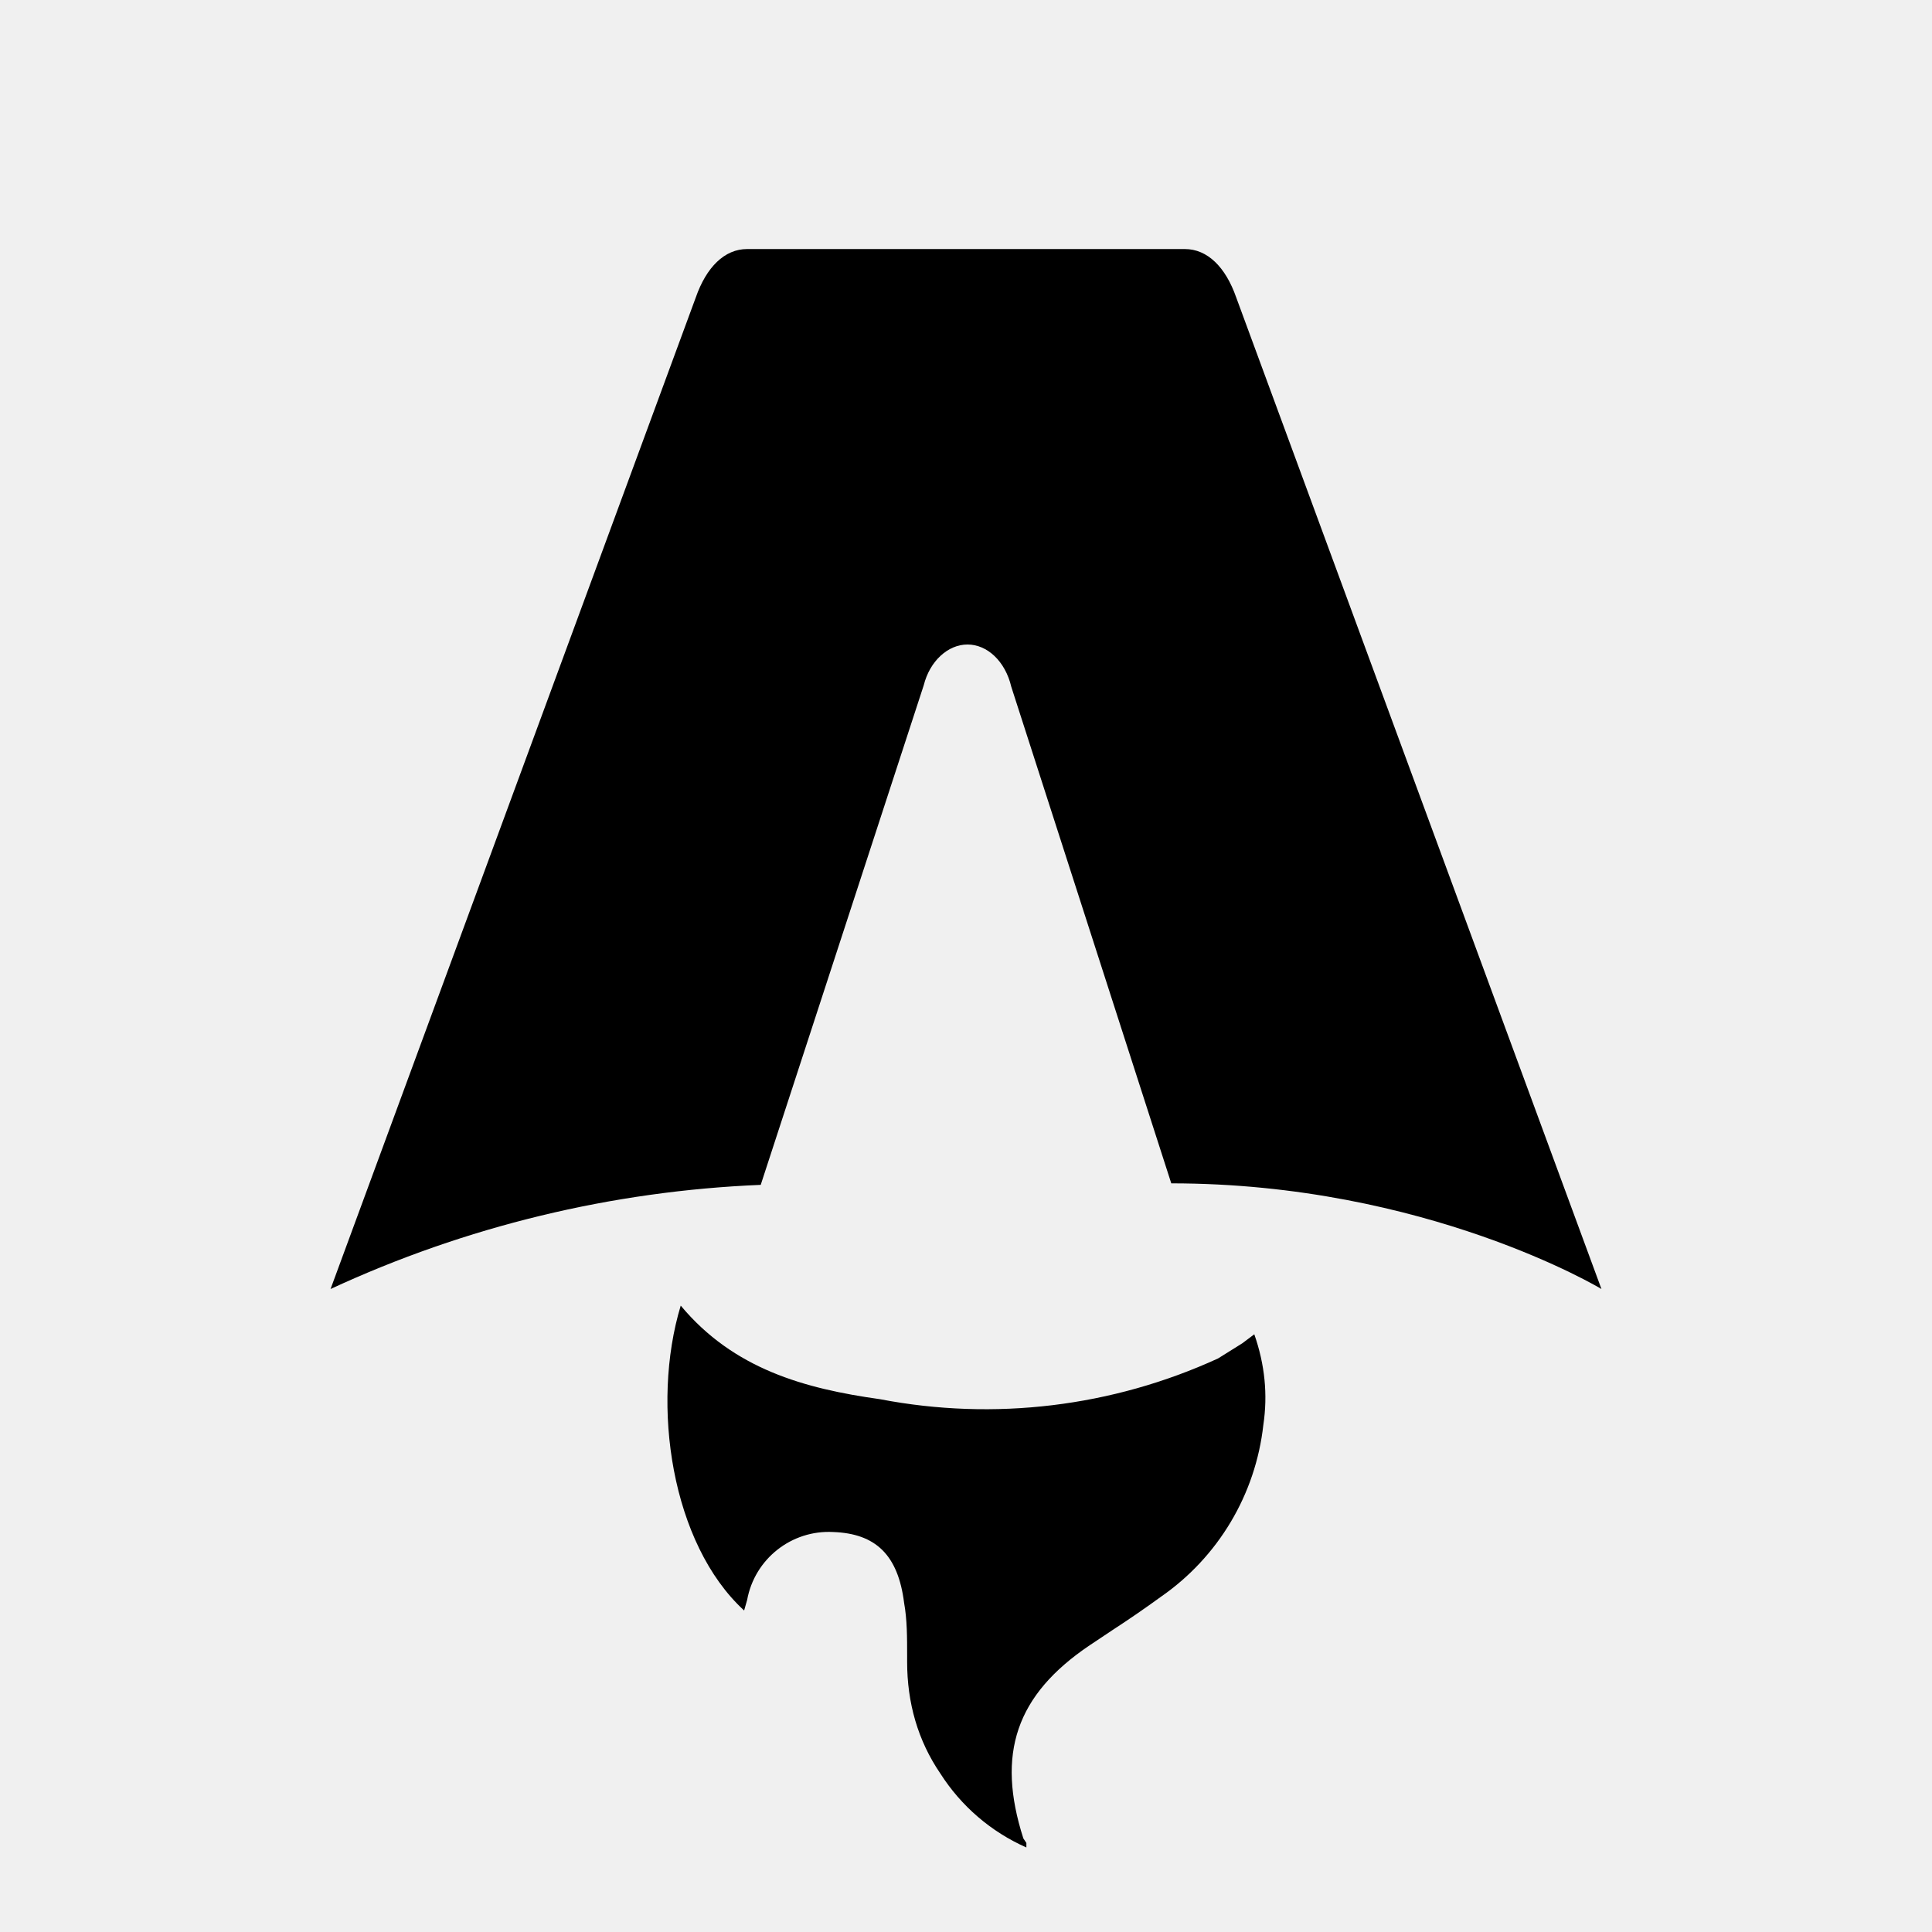
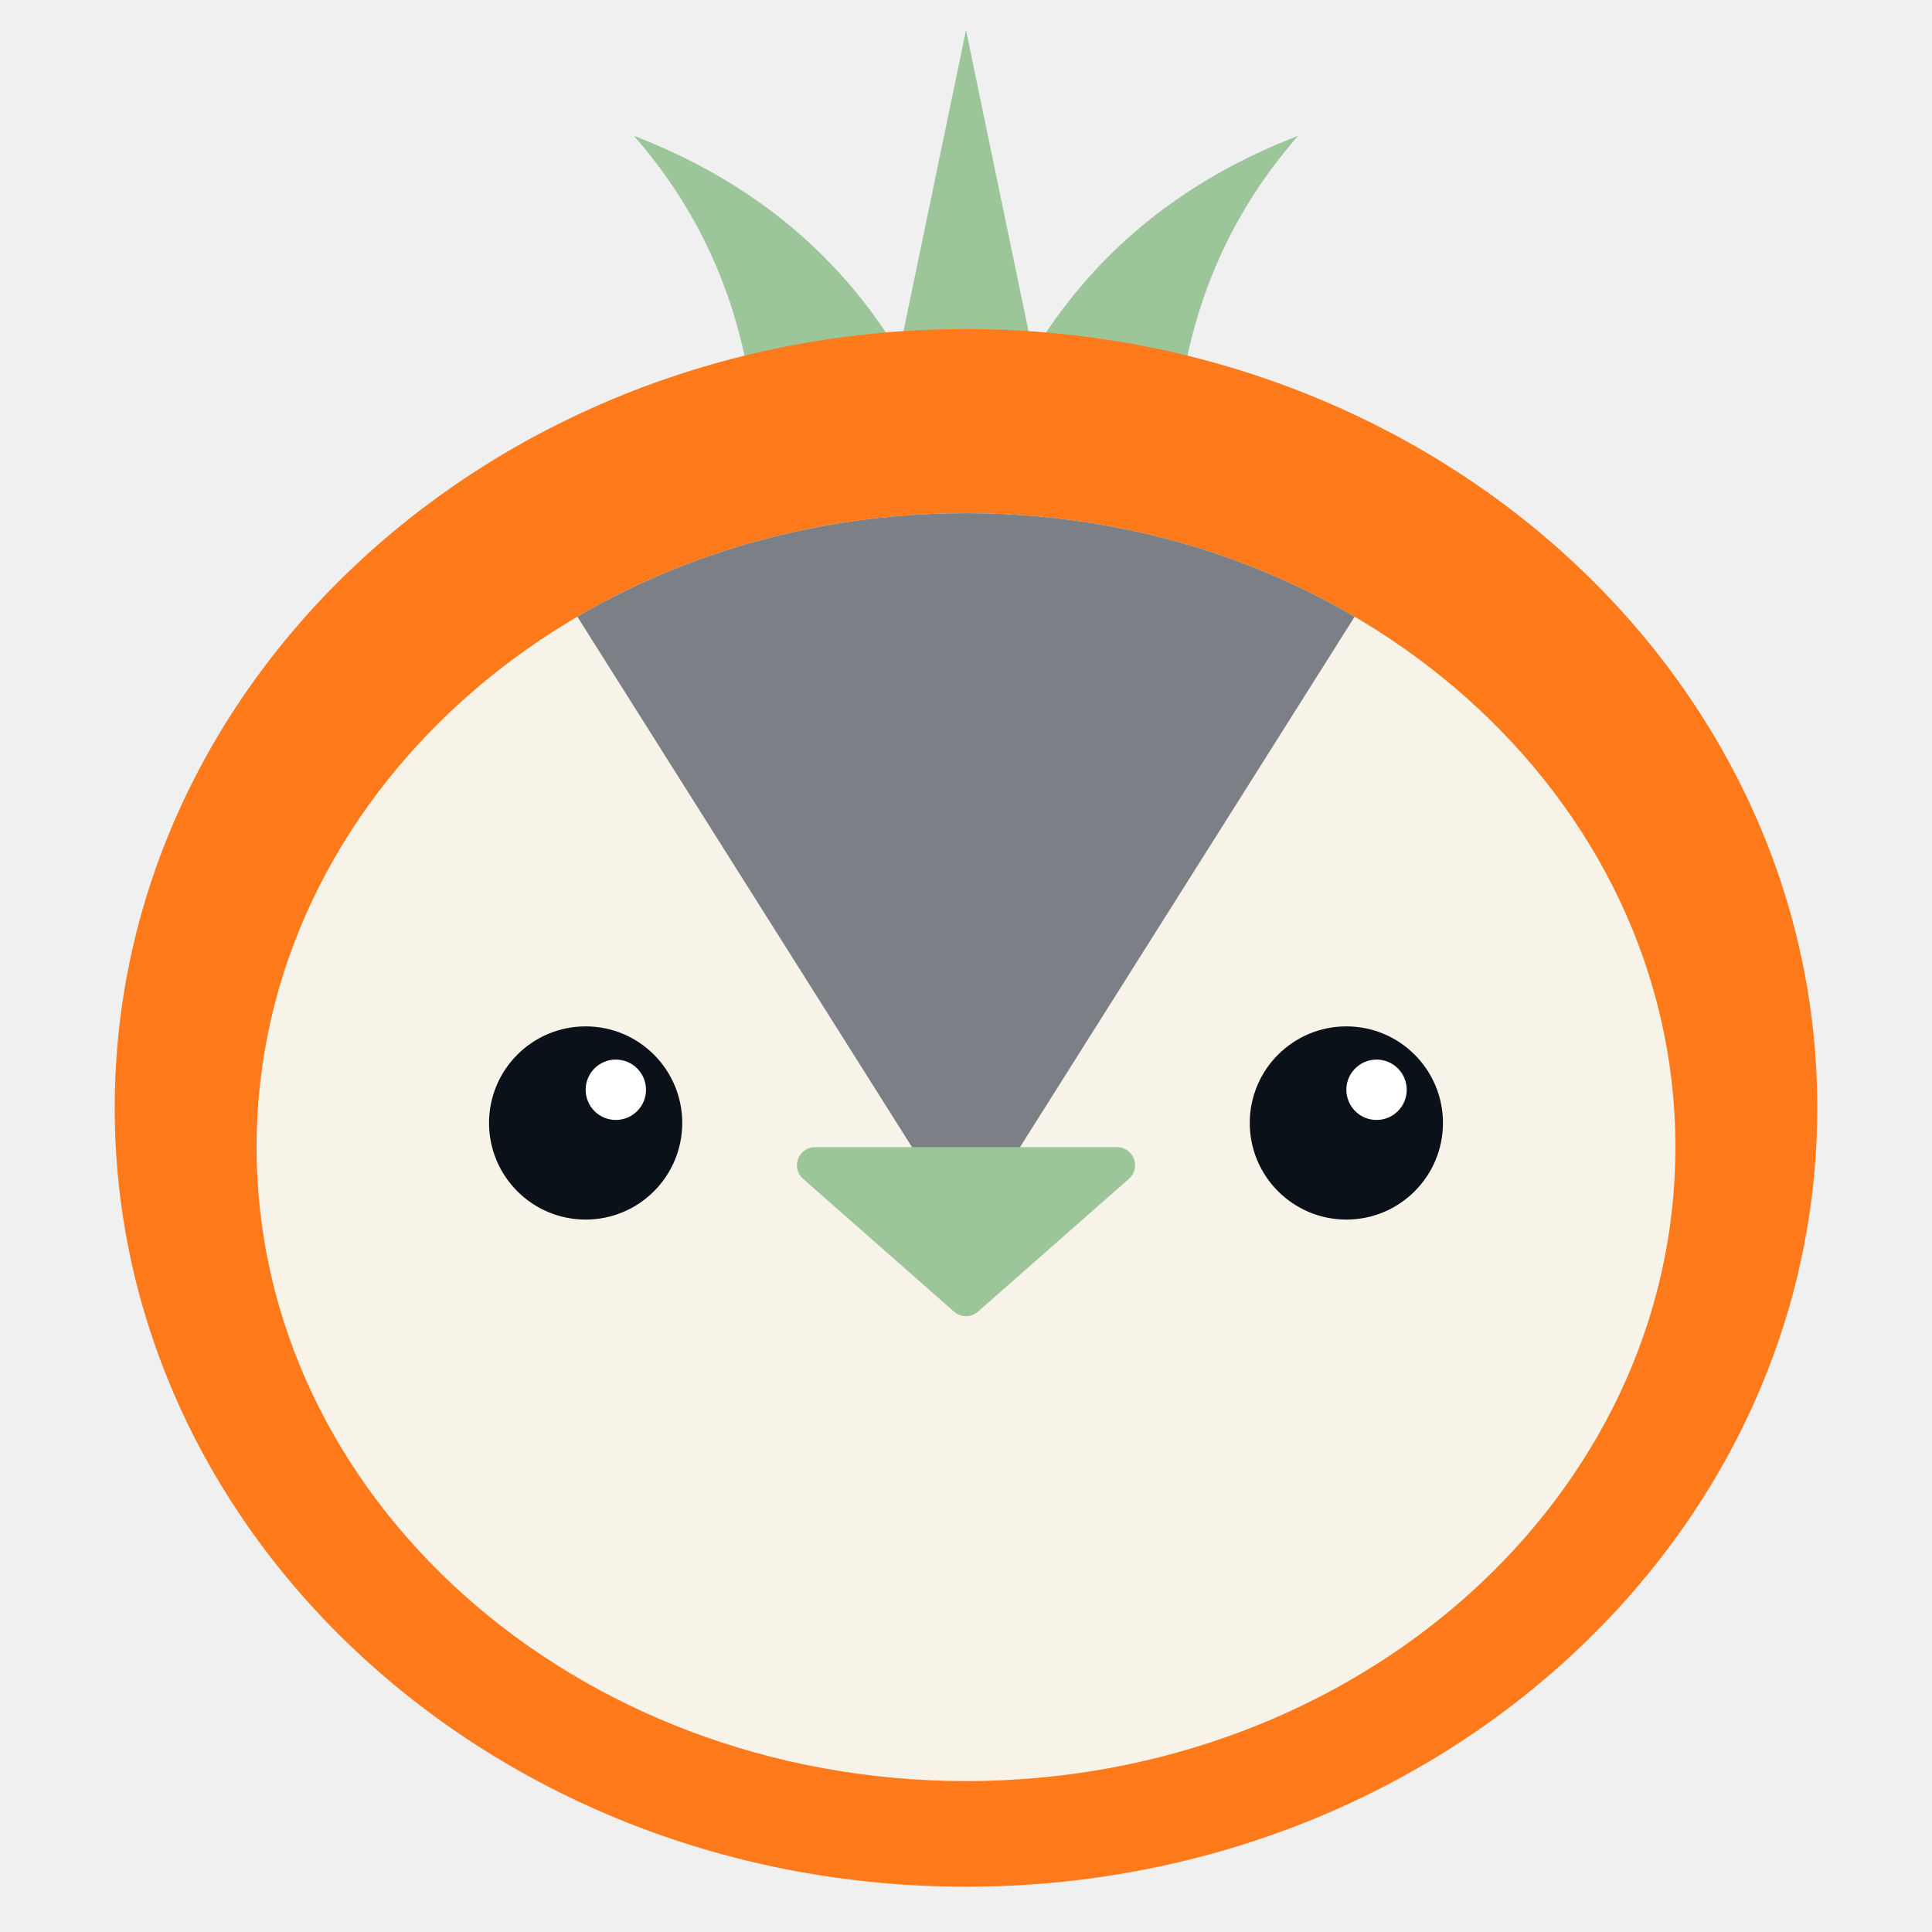
- <svg xmlns="http://www.w3.org/2000/svg" fill="none" viewBox="0 0 128 128">
-   <path d="M50.4 78.5a75.1 75.1 0 0 0-28.5 6.9l24.2-65.7c.7-2 1.9-3.2 3.4-3.2h29c1.5 0 2.7 1.2 3.4 3.2l24.2 65.7s-11.6-7-28.5-7L67 45.5c-.4-1.7-1.6-2.8-2.9-2.8-1.3 0-2.5 1.1-2.9 2.7L50.4 78.5Zm-1.1 28.2Zm-4.2-20.2c-2 6.6-.6 15.8 4.2 20.2a17.5 17.5 0 0 1 .2-.7 5.5 5.5 0 0 1 5.7-4.5c2.8.1 4.3 1.5 4.7 4.7.2 1.1.2 2.3.2 3.5v.4c0 2.7.7 5.2 2.2 7.4a13 13 0 0 0 5.7 4.9v-.3l-.2-.3c-1.8-5.6-.5-9.5 4.4-12.8l1.5-1a73 73 0 0 0 3.2-2.2 16 16 0 0 0 6.8-11.4c.3-2 .1-4-.6-6l-.8.6-1.6 1a37 37 0 0 1-22.4 2.7c-5-.7-9.7-2-13.2-6.2Z" />
-   <style>
-         path { fill: #000; }
-         @media (prefers-color-scheme: dark) {
-             path { fill: #FFF; }
-         }
-     </style>
+ <svg xmlns="http://www.w3.org/2000/svg" viewBox="0 0 64 64">
+   <defs>
+     <clipPath id="face">
+       <ellipse cx="32" cy="38" rx="23.5" ry="21" />
+     </clipPath>
+   </defs>
+   <g fill="#9cc59a">
+     <path d="M29.3 14 L32 1 L34.7 14 Z" />
+     <path d="M25 14 Q24.5 8.5 21 4.5 Q27.5 7 30.5 13 Z" />
+     <path d="M39 14 Q39.5 8.5 43 4.5 Q36.5 7 33.5 13 Z" />
+   </g>
+   <ellipse cx="32" cy="36.7" rx="28.2" ry="25.8" fill="#ff7a1a" />
+   <ellipse cx="32" cy="38" rx="23.5" ry="21" fill="#f8f3e8" />
+   <path d="M30.4 38.3 L33.6 38.3 L47.1 16.9 L16.9 16.9 Z" fill="#7c7f85" clip-path="url(#face)" />
+   <g fill="#0b1118">
+     <circle cx="19.4" cy="37.2" r="3.2" />
+     <circle cx="44.6" cy="37.2" r="3.2" />
+   </g>
+   <g fill="#fff">
+     <circle cx="20.4" cy="36.1" r="1" />
+     <circle cx="45.6" cy="36.1" r="1" />
+   </g>
+   <path d="M27 38.6 L37 38.6 L32 43 Z" fill="#9cc59a" stroke="#9cc59a" stroke-width="1.2" stroke-linejoin="round" />
</svg>
